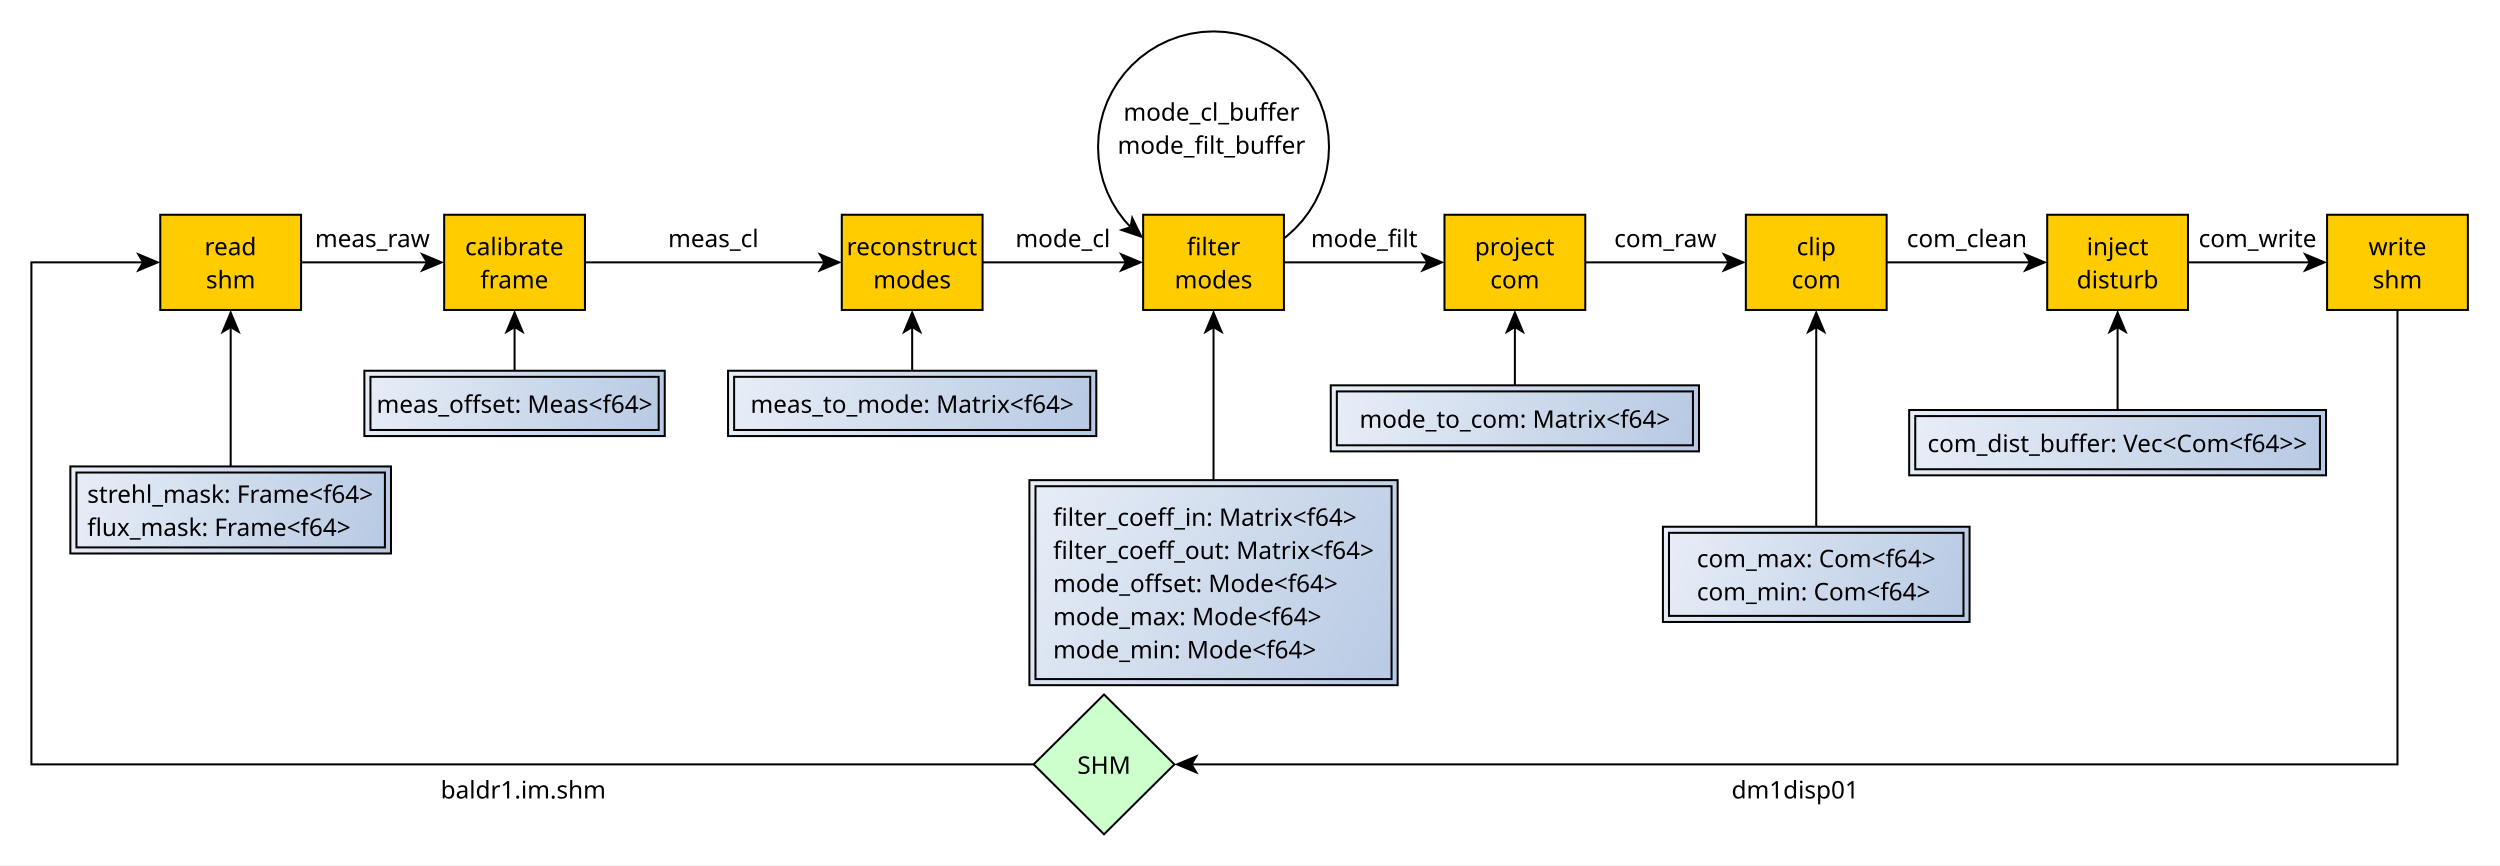
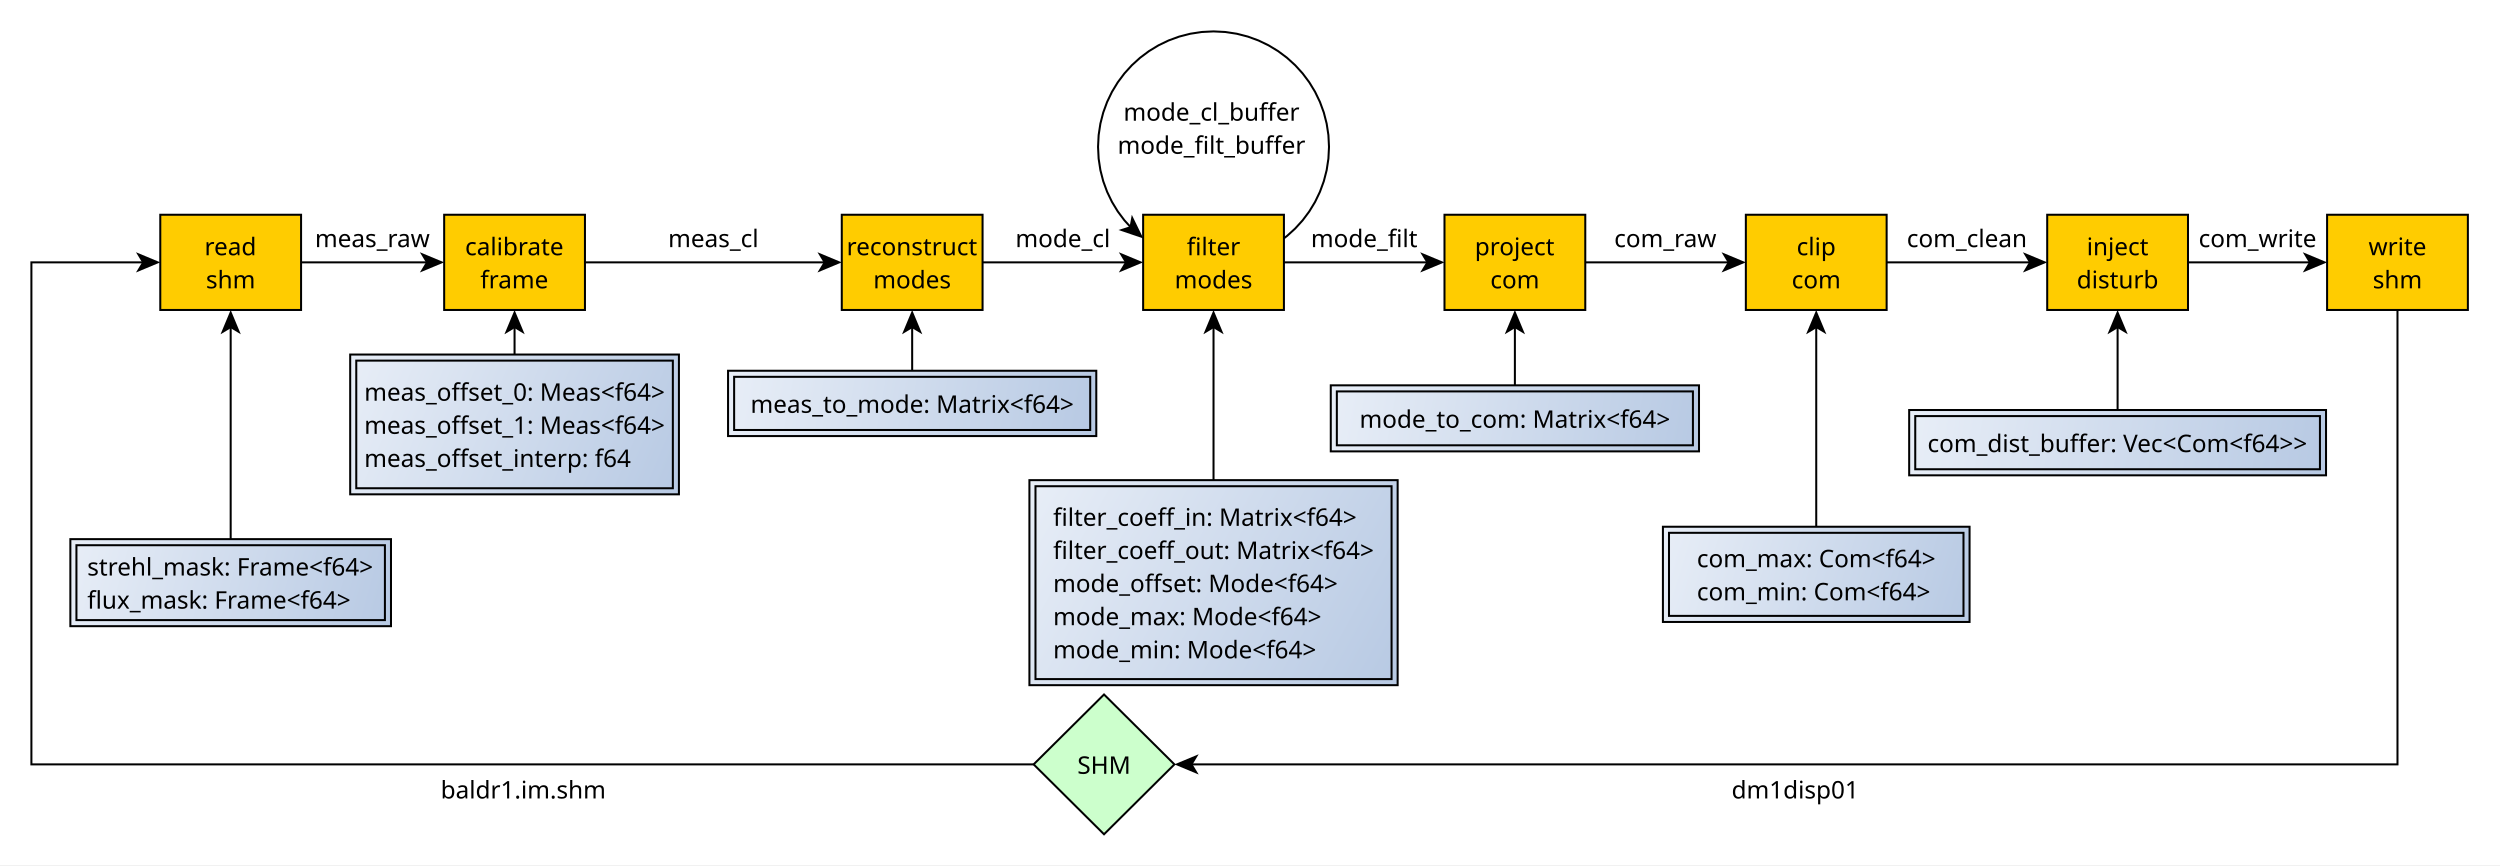
<svg xmlns="http://www.w3.org/2000/svg" fill-opacity="1" color-rendering="auto" color-interpolation="auto" text-rendering="auto" stroke="black" stroke-linecap="square" width="1234" stroke-miterlimit="10" shape-rendering="auto" stroke-opacity="1" fill="black" stroke-dasharray="none" font-weight="normal" stroke-width="1" height="427" font-family="'Dialog'" font-style="normal" stroke-linejoin="miter" font-size="12px" stroke-dashoffset="0" image-rendering="auto">
  <defs id="genericDefs" />
  <g>
    <defs id="defs1">
-       <linearGradient x1="772.854" gradientUnits="userSpaceOnUse" x2="921.118" y1="447" y2="479.24" id="linearGradient1" spreadMethod="reflect">
+       <linearGradient x1="765.854" gradientUnits="userSpaceOnUse" x2="928.118" y1="439" y2="508" id="linearGradient1" spreadMethod="reflect">
        <stop stop-opacity="1" stop-color="rgb(232,238,247)" offset="0%" />
        <stop stop-opacity="1" stop-color="rgb(183,201,227)" offset="100%" />
      </linearGradient>
      <linearGradient x1="952.366" gradientUnits="userSpaceOnUse" x2="1134.127" y1="447" y2="479.24" id="linearGradient2" spreadMethod="reflect">
        <stop stop-opacity="1" stop-color="rgb(232,238,247)" offset="0%" />
        <stop stop-opacity="1" stop-color="rgb(183,201,227)" offset="100%" />
      </linearGradient>
      <linearGradient x1="1101.117" gradientUnits="userSpaceOnUse" x2="1282.877" y1="501" y2="602.2" id="linearGradient3" spreadMethod="reflect">
        <stop stop-opacity="1" stop-color="rgb(232,238,247)" offset="0%" />
        <stop stop-opacity="1" stop-color="rgb(183,201,227)" offset="100%" />
      </linearGradient>
      <linearGradient x1="1249.867" gradientUnits="userSpaceOnUse" x2="1431.627" y1="454.2" y2="486.8" id="linearGradient4" spreadMethod="reflect">
        <stop stop-opacity="1" stop-color="rgb(232,238,247)" offset="0%" />
        <stop stop-opacity="1" stop-color="rgb(183,201,227)" offset="100%" />
      </linearGradient>
      <linearGradient x1="1535.367" gradientUnits="userSpaceOnUse" x2="1741.127" y1="466.38" y2="498.62" id="linearGradient5" spreadMethod="reflect">
        <stop stop-opacity="1" stop-color="rgb(232,238,247)" offset="0%" />
        <stop stop-opacity="1" stop-color="rgb(183,201,227)" offset="100%" />
      </linearGradient>
      <linearGradient x1="1413.816" gradientUnits="userSpaceOnUse" x2="1565.176" y1="524" y2="571" id="linearGradient6" spreadMethod="reflect">
        <stop stop-opacity="1" stop-color="rgb(232,238,247)" offset="0%" />
        <stop stop-opacity="1" stop-color="rgb(183,201,227)" offset="100%" />
      </linearGradient>
-       <linearGradient x1="627.728" gradientUnits="userSpaceOnUse" x2="785.992" y1="494.24" y2="537.2" id="linearGradient7" spreadMethod="reflect">
+       <linearGradient x1="627.728" gradientUnits="userSpaceOnUse" x2="785.992" y1="530.12" y2="573.08" id="linearGradient7" spreadMethod="reflect">
        <stop stop-opacity="1" stop-color="rgb(232,238,247)" offset="0%" />
        <stop stop-opacity="1" stop-color="rgb(183,201,227)" offset="100%" />
      </linearGradient>
      <clipPath clipPathUnits="userSpaceOnUse" id="clipPath1">
        <path d="M0 0 L1234 0 L1234 427 L0 427 L0 0 Z" />
      </clipPath>
      <clipPath clipPathUnits="userSpaceOnUse" id="clipPath2">
        <path d="M593 264 L1827 264 L1827 691 L593 691 L593 264 Z" />
      </clipPath>
    </defs>
    <g fill="white" text-rendering="geometricPrecision" shape-rendering="geometricPrecision" transform="translate(-593,-264)" stroke="white">
      <rect x="593" width="1234" height="427" y="264" clip-path="url(#clipPath2)" stroke="none" />
    </g>
    <g fill="rgb(255,204,0)" text-rendering="geometricPrecision" shape-rendering="geometricPrecision" transform="matrix(1,0,0,1,-593,-264)" stroke="rgb(255,204,0)">
      <rect x="812.24" width="69.493" height="47" y="370" clip-path="url(#clipPath2)" stroke="none" />
    </g>
    <g text-rendering="geometricPrecision" stroke-miterlimit="1.45" shape-rendering="geometricPrecision" transform="matrix(1,0,0,1,-593,-264)" stroke-linecap="butt">
      <rect fill="none" x="812.24" width="69.493" height="47" y="370" clip-path="url(#clipPath2)" />
      <text x="822.56" xml:space="preserve" y="389.984" clip-path="url(#clipPath2)" font-family="sans-serif" stroke="none">calibrate</text>
      <text x="830.084" xml:space="preserve" y="406.328" clip-path="url(#clipPath2)" font-family="sans-serif" stroke="none">frame</text>
    </g>
    <g fill="rgb(255,204,0)" text-rendering="geometricPrecision" shape-rendering="geometricPrecision" transform="matrix(1,0,0,1,-593,-264)" stroke="rgb(255,204,0)">
      <rect x="1008.5" width="69.493" height="47" y="370" clip-path="url(#clipPath2)" stroke="none" />
    </g>
    <g text-rendering="geometricPrecision" stroke-miterlimit="1.45" shape-rendering="geometricPrecision" transform="matrix(1,0,0,1,-593,-264)" stroke-linecap="butt">
      <rect fill="none" x="1008.5" width="69.493" height="47" y="370" clip-path="url(#clipPath2)" />
      <text x="1010.894" xml:space="preserve" y="389.984" clip-path="url(#clipPath2)" font-family="sans-serif" stroke="none">reconstruct</text>
      <text x="1024.058" xml:space="preserve" y="406.328" clip-path="url(#clipPath2)" font-family="sans-serif" stroke="none">modes</text>
    </g>
    <g fill="rgb(255,204,0)" text-rendering="geometricPrecision" shape-rendering="geometricPrecision" transform="matrix(1,0,0,1,-593,-264)" stroke="rgb(255,204,0)">
      <rect x="1157.25" width="69.493" height="47" y="370" clip-path="url(#clipPath2)" stroke="none" />
    </g>
    <g text-rendering="geometricPrecision" stroke-miterlimit="1.45" shape-rendering="geometricPrecision" transform="matrix(1,0,0,1,-593,-264)" stroke-linecap="butt">
      <rect fill="none" x="1157.25" width="69.493" height="47" y="370" clip-path="url(#clipPath2)" />
      <text x="1178.808" xml:space="preserve" y="389.984" clip-path="url(#clipPath2)" font-family="sans-serif" stroke="none">filter</text>
      <text x="1172.808" xml:space="preserve" y="406.328" clip-path="url(#clipPath2)" font-family="sans-serif" stroke="none">modes</text>
    </g>
    <g fill="rgb(255,204,0)" text-rendering="geometricPrecision" shape-rendering="geometricPrecision" transform="matrix(1,0,0,1,-593,-264)" stroke="rgb(255,204,0)">
      <rect x="1306" width="69.493" height="47" y="370" clip-path="url(#clipPath2)" stroke="none" />
    </g>
    <g text-rendering="geometricPrecision" stroke-miterlimit="1.45" shape-rendering="geometricPrecision" transform="matrix(1,0,0,1,-593,-264)" stroke-linecap="butt">
      <rect fill="none" x="1306" width="69.493" height="47" y="370" clip-path="url(#clipPath2)" />
      <text x="1320.97" xml:space="preserve" y="389.984" clip-path="url(#clipPath2)" font-family="sans-serif" stroke="none">project</text>
      <text x="1328.626" xml:space="preserve" y="406.328" clip-path="url(#clipPath2)" font-family="sans-serif" stroke="none">com</text>
    </g>
    <g fill="rgb(255,204,0)" text-rendering="geometricPrecision" shape-rendering="geometricPrecision" transform="matrix(1,0,0,1,-593,-264)" stroke="rgb(255,204,0)">
      <rect x="1603.5" width="69.493" height="47" y="370" clip-path="url(#clipPath2)" stroke="none" />
    </g>
    <g text-rendering="geometricPrecision" stroke-miterlimit="1.45" shape-rendering="geometricPrecision" transform="matrix(1,0,0,1,-593,-264)" stroke-linecap="butt">
      <rect fill="none" x="1603.5" width="69.493" height="47" y="370" clip-path="url(#clipPath2)" />
      <text x="1623.012" xml:space="preserve" y="389.984" clip-path="url(#clipPath2)" font-family="sans-serif" stroke="none">inject</text>
      <text x="1618.092" xml:space="preserve" y="406.328" clip-path="url(#clipPath2)" font-family="sans-serif" stroke="none">disturb</text>
    </g>
    <g fill="rgb(204,255,204)" text-rendering="geometricPrecision" shape-rendering="geometricPrecision" transform="matrix(1,0,0,1,-593,-264)" stroke="rgb(204,255,204)">
      <path d="M1103.2 641.3 L1137.946 606.8 L1172.693 641.3 L1137.946 675.8 Z" fill-rule="evenodd" clip-path="url(#clipPath2)" stroke="none" />
    </g>
    <g text-rendering="geometricPrecision" stroke-miterlimit="1.45" shape-rendering="geometricPrecision" transform="matrix(1,0,0,1,-593,-264)" stroke-linecap="butt">
      <path fill="none" d="M1103.2 641.3 L1137.946 606.8 L1172.693 641.3 L1137.946 675.8 Z" fill-rule="evenodd" clip-path="url(#clipPath2)" />
      <text x="1124.764" xml:space="preserve" y="645.956" clip-path="url(#clipPath2)" font-family="sans-serif" stroke="none">SHM</text>
    </g>
    <g fill="url(#linearGradient1)" text-rendering="geometricPrecision" shape-rendering="geometricPrecision" transform="matrix(1,0,0,1,-593,-264)" stroke="url(#linearGradient1)">
-       <path d="M772.854 447 L921.118 447 L921.118 479.24 L772.854 479.24 Z" stroke="none" clip-path="url(#clipPath2)" />
-     </g>
-     <g text-rendering="geometricPrecision" stroke-miterlimit="1.45" shape-rendering="geometricPrecision" transform="matrix(1,0,0,1,-593,-264)" stroke-linecap="butt">
-       <path fill="none" d="M772.854 447 L921.118 447 L921.118 479.24 L772.854 479.24 Z" clip-path="url(#clipPath2)" />
-       <rect fill="none" x="775.854" width="142.264" height="26.24" y="450" clip-path="url(#clipPath2)" />
-       <text x="778.88" xml:space="preserve" y="467.776" clip-path="url(#clipPath2)" font-family="sans-serif" stroke="none">meas_offset: Meas&lt;f64&gt;</text>
+       <path d="M765.854 439 L928.118 439 L928.118 508 L765.854 508 Z" stroke="none" clip-path="url(#clipPath2)" />
+     </g>
+     <g text-rendering="geometricPrecision" stroke-miterlimit="1.45" shape-rendering="geometricPrecision" transform="matrix(1,0,0,1,-593,-264)" stroke-linecap="butt">
+       <path fill="none" d="M765.854 439 L928.118 439 L928.118 508 L765.854 508 Z" clip-path="url(#clipPath2)" />
+       <rect fill="none" x="768.854" width="156.264" height="63" y="442" clip-path="url(#clipPath2)" />
+       <text x="772.784" xml:space="preserve" y="461.812" clip-path="url(#clipPath2)" font-family="sans-serif" stroke="none">meas_offset_0: Meas&lt;f64&gt;</text>
+       <text x="772.784" xml:space="preserve" y="478.156" clip-path="url(#clipPath2)" font-family="sans-serif" stroke="none">meas_offset_1: Meas&lt;f64&gt;</text>
+       <text x="772.784" xml:space="preserve" y="494.5" clip-path="url(#clipPath2)" font-family="sans-serif" stroke="none">meas_offset_interp: f64</text>
    </g>
    <g fill="url(#linearGradient2)" text-rendering="geometricPrecision" shape-rendering="geometricPrecision" transform="matrix(1,0,0,1,-593,-264)" stroke="url(#linearGradient2)">
      <path d="M952.366 447 L1134.127 447 L1134.127 479.24 L952.366 479.24 Z" stroke="none" clip-path="url(#clipPath2)" />
    </g>
    <g text-rendering="geometricPrecision" stroke-miterlimit="1.45" shape-rendering="geometricPrecision" transform="matrix(1,0,0,1,-593,-264)" stroke-linecap="butt">
      <path fill="none" d="M952.366 447 L1134.127 447 L1134.127 479.24 L952.366 479.24 Z" clip-path="url(#clipPath2)" />
      <rect fill="none" x="955.366" width="175.76" height="26.24" y="450" clip-path="url(#clipPath2)" />
      <text x="963.44" xml:space="preserve" y="467.776" clip-path="url(#clipPath2)" font-family="sans-serif" stroke="none">meas_to_mode: Matrix&lt;f64&gt;</text>
    </g>
    <g fill="url(#linearGradient3)" text-rendering="geometricPrecision" shape-rendering="geometricPrecision" transform="matrix(1,0,0,1,-593,-264)" stroke="url(#linearGradient3)">
      <path d="M1101.117 501 L1282.877 501 L1282.877 602.2 L1101.117 602.2 Z" stroke="none" clip-path="url(#clipPath2)" />
    </g>
    <g text-rendering="geometricPrecision" stroke-miterlimit="1.45" shape-rendering="geometricPrecision" transform="matrix(1,0,0,1,-593,-264)" stroke-linecap="butt">
      <path fill="none" d="M1101.117 501 L1282.877 501 L1282.877 602.2 L1101.117 602.2 Z" clip-path="url(#clipPath2)" />
      <rect fill="none" x="1104.116" width="175.76" height="95.2" y="504" clip-path="url(#clipPath2)" />
      <text x="1112.82" xml:space="preserve" y="523.568" clip-path="url(#clipPath2)" font-family="sans-serif" stroke="none">filter_coeff_in: Matrix&lt;f64&gt;</text>
      <text x="1112.82" xml:space="preserve" y="539.912" clip-path="url(#clipPath2)" font-family="sans-serif" stroke="none">filter_coeff_out: Matrix&lt;f64&gt;</text>
      <text x="1112.82" xml:space="preserve" y="556.256" clip-path="url(#clipPath2)" font-family="sans-serif" stroke="none">mode_offset: Mode&lt;f64&gt;</text>
      <text x="1112.82" xml:space="preserve" y="572.6" clip-path="url(#clipPath2)" font-family="sans-serif" stroke="none">mode_max: Mode&lt;f64&gt;</text>
      <text x="1112.82" xml:space="preserve" y="588.944" clip-path="url(#clipPath2)" font-family="sans-serif" stroke="none">mode_min: Mode&lt;f64&gt;</text>
    </g>
    <g fill="url(#linearGradient4)" text-rendering="geometricPrecision" shape-rendering="geometricPrecision" transform="matrix(1,0,0,1,-593,-264)" stroke="url(#linearGradient4)">
      <path d="M1249.867 454.2 L1431.627 454.2 L1431.627 486.8 L1249.867 486.8 Z" stroke="none" clip-path="url(#clipPath2)" />
    </g>
    <g text-rendering="geometricPrecision" stroke-miterlimit="1.45" shape-rendering="geometricPrecision" transform="matrix(1,0,0,1,-593,-264)" stroke-linecap="butt">
      <path fill="none" d="M1249.867 454.2 L1431.627 454.2 L1431.627 486.8 L1249.867 486.8 Z" clip-path="url(#clipPath2)" />
      <rect fill="none" x="1252.866" width="175.76" height="26.6" y="457.2" clip-path="url(#clipPath2)" />
      <text x="1264.054" xml:space="preserve" y="475.156" clip-path="url(#clipPath2)" font-family="sans-serif" stroke="none">mode_to_com: Matrix&lt;f64&gt;</text>
    </g>
    <g fill="url(#linearGradient5)" text-rendering="geometricPrecision" shape-rendering="geometricPrecision" transform="matrix(1,0,0,1,-593,-264)" stroke="url(#linearGradient5)">
      <path d="M1535.367 466.38 L1741.127 466.38 L1741.127 498.62 L1535.367 498.62 Z" stroke="none" clip-path="url(#clipPath2)" />
    </g>
    <g text-rendering="geometricPrecision" stroke-miterlimit="1.45" shape-rendering="geometricPrecision" transform="matrix(1,0,0,1,-593,-264)" stroke-linecap="butt">
      <path fill="none" d="M1535.367 466.38 L1741.127 466.38 L1741.127 498.62 L1535.367 498.62 Z" clip-path="url(#clipPath2)" />
      <rect fill="none" x="1538.366" width="199.76" height="26.24" y="469.38" clip-path="url(#clipPath2)" />
      <text x="1544.412" xml:space="preserve" y="487.156" clip-path="url(#clipPath2)" font-family="sans-serif" stroke="none">com_dist_buffer: Vec&lt;Com&lt;f64&gt;&gt;</text>
    </g>
    <g fill="rgb(255,204,0)" text-rendering="geometricPrecision" shape-rendering="geometricPrecision" transform="matrix(1,0,0,1,-593,-264)" stroke="rgb(255,204,0)">
      <rect x="672.114" width="69.493" height="47" y="370" clip-path="url(#clipPath2)" stroke="none" />
    </g>
    <g text-rendering="geometricPrecision" stroke-miterlimit="1.45" shape-rendering="geometricPrecision" transform="matrix(1,0,0,1,-593,-264)" stroke-linecap="butt">
      <rect fill="none" x="672.114" width="69.493" height="47" y="370" clip-path="url(#clipPath2)" />
      <text x="693.942" xml:space="preserve" y="389.984" clip-path="url(#clipPath2)" font-family="sans-serif" stroke="none">read</text>
      <text x="694.668" xml:space="preserve" y="406.328" clip-path="url(#clipPath2)" font-family="sans-serif" stroke="none">shm</text>
    </g>
    <g fill="rgb(255,204,0)" text-rendering="geometricPrecision" shape-rendering="geometricPrecision" transform="matrix(1,0,0,1,-593,-264)" stroke="rgb(255,204,0)">
      <rect x="1741.649" width="69.493" height="47" y="370" clip-path="url(#clipPath2)" stroke="none" />
    </g>
    <g text-rendering="geometricPrecision" stroke-miterlimit="1.45" shape-rendering="geometricPrecision" transform="matrix(1,0,0,1,-593,-264)" stroke-linecap="butt">
      <rect fill="none" x="1741.649" width="69.493" height="47" y="370" clip-path="url(#clipPath2)" />
      <text x="1762.104" xml:space="preserve" y="389.984" clip-path="url(#clipPath2)" font-family="sans-serif" stroke="none">write</text>
      <text x="1764.204" xml:space="preserve" y="406.328" clip-path="url(#clipPath2)" font-family="sans-serif" stroke="none">shm</text>
    </g>
    <g fill="rgb(255,204,0)" text-rendering="geometricPrecision" shape-rendering="geometricPrecision" transform="matrix(1,0,0,1,-593,-264)" stroke="rgb(255,204,0)">
      <rect x="1454.75" width="69.493" height="47" y="370" clip-path="url(#clipPath2)" stroke="none" />
    </g>
    <g text-rendering="geometricPrecision" stroke-miterlimit="1.45" shape-rendering="geometricPrecision" transform="matrix(1,0,0,1,-593,-264)" stroke-linecap="butt">
      <rect fill="none" x="1454.75" width="69.493" height="47" y="370" clip-path="url(#clipPath2)" />
      <text x="1479.83" xml:space="preserve" y="389.984" clip-path="url(#clipPath2)" font-family="sans-serif" stroke="none">clip</text>
      <text x="1477.376" xml:space="preserve" y="406.328" clip-path="url(#clipPath2)" font-family="sans-serif" stroke="none">com</text>
    </g>
    <g fill="url(#linearGradient6)" text-rendering="geometricPrecision" shape-rendering="geometricPrecision" transform="matrix(1,0,0,1,-593,-264)" stroke="url(#linearGradient6)">
      <path d="M1413.816 524 L1565.176 524 L1565.176 571 L1413.816 571 Z" stroke="none" clip-path="url(#clipPath2)" />
    </g>
    <g text-rendering="geometricPrecision" stroke-miterlimit="1.45" shape-rendering="geometricPrecision" transform="matrix(1,0,0,1,-593,-264)" stroke-linecap="butt">
      <path fill="none" d="M1413.816 524 L1565.176 524 L1565.176 571 L1413.816 571 Z" clip-path="url(#clipPath2)" />
      <rect fill="none" x="1416.816" width="145.36" height="41" y="527" clip-path="url(#clipPath2)" />
      <text x="1430.57" xml:space="preserve" y="543.984" clip-path="url(#clipPath2)" font-family="sans-serif" stroke="none">com_max: Com&lt;f64&gt;</text>
      <text x="1430.57" xml:space="preserve" y="560.328" clip-path="url(#clipPath2)" font-family="sans-serif" stroke="none">com_min: Com&lt;f64&gt;</text>
    </g>
    <g fill="url(#linearGradient7)" text-rendering="geometricPrecision" shape-rendering="geometricPrecision" transform="matrix(1,0,0,1,-593,-264)" stroke="url(#linearGradient7)">
-       <path d="M627.728 494.24 L785.992 494.24 L785.992 537.2 L627.728 537.2 Z" stroke="none" clip-path="url(#clipPath2)" />
-     </g>
-     <g text-rendering="geometricPrecision" stroke-miterlimit="1.45" shape-rendering="geometricPrecision" transform="matrix(1,0,0,1,-593,-264)" stroke-linecap="butt">
-       <path fill="none" d="M627.728 494.24 L785.992 494.24 L785.992 537.2 L627.728 537.2 Z" clip-path="url(#clipPath2)" />
-       <rect fill="none" x="630.728" width="152.264" height="36.96" y="497.24" clip-path="url(#clipPath2)" />
-       <text x="636.072" xml:space="preserve" y="512.204" clip-path="url(#clipPath2)" font-family="sans-serif" stroke="none">strehl_mask: Frame&lt;f64&gt;</text>
-       <text x="636.072" xml:space="preserve" y="528.548" clip-path="url(#clipPath2)" font-family="sans-serif" stroke="none">flux_mask: Frame&lt;f64&gt;</text>
+       <path d="M627.728 530.12 L785.992 530.12 L785.992 573.08 L627.728 573.08 Z" stroke="none" clip-path="url(#clipPath2)" />
+     </g>
+     <g text-rendering="geometricPrecision" stroke-miterlimit="1.45" shape-rendering="geometricPrecision" transform="matrix(1,0,0,1,-593,-264)" stroke-linecap="butt">
+       <path fill="none" d="M627.728 530.12 L785.992 530.12 L785.992 573.08 L627.728 573.08 Z" clip-path="url(#clipPath2)" />
+       <rect fill="none" x="630.728" width="152.264" height="36.96" y="533.12" clip-path="url(#clipPath2)" />
+       <text x="636.072" xml:space="preserve" y="548.084" clip-path="url(#clipPath2)" font-family="sans-serif" stroke="none">strehl_mask: Frame&lt;f64&gt;</text>
+       <text x="636.072" xml:space="preserve" y="564.428" clip-path="url(#clipPath2)" font-family="sans-serif" stroke="none">flux_mask: Frame&lt;f64&gt;</text>
    </g>
    <g text-rendering="geometricPrecision" stroke-miterlimit="1.45" shape-rendering="geometricPrecision" transform="matrix(1,0,0,1,-593,-264)" stroke-linecap="butt">
      <path fill="none" d="M881.733 393.5 L1000.5 393.5" clip-path="url(#clipPath2)" />
      <path d="M1008.5 393.5 L996.5 388.5 L999.5 393.5 L996.5 398.5 Z" clip-path="url(#clipPath2)" stroke="none" />
      <text x="922.79" xml:space="preserve" y="385.984" clip-path="url(#clipPath2)" font-family="sans-serif" stroke="none">meas_cl</text>
      <path fill="none" d="M1077.993 393.5 L1149.25 393.5" clip-path="url(#clipPath2)" />
      <path d="M1157.25 393.5 L1145.25 388.5 L1148.25 393.5 L1145.25 398.5 Z" clip-path="url(#clipPath2)" stroke="none" />
      <text x="1094.215" xml:space="preserve" y="385.984" clip-path="url(#clipPath2)" font-family="sans-serif" stroke="none">mode_cl</text>
      <path fill="none" d="M1226.711 381.638 L1228.254 380.484 L1232.302 376.805 L1235.98 372.757 L1239.262 368.369 L1242.117 363.67 L1244.517 358.687 L1246.434 353.45 L1247.838 347.988 L1248.702 342.328 L1248.996 336.5 L1248.702 330.672 L1247.838 325.012 L1246.434 319.55 L1244.517 314.313 L1242.117 309.33 L1239.262 304.631 L1235.98 300.243 L1232.302 296.195 L1228.254 292.516 L1223.866 289.235 L1219.166 286.38 L1214.184 283.979 L1208.947 282.063 L1203.484 280.658 L1197.824 279.794 L1191.996 279.5 L1186.169 279.794 L1180.509 280.658 L1175.046 282.063 L1169.81 283.979 L1164.827 286.38 L1160.127 289.235 L1155.739 292.516 L1151.691 296.195 L1148.013 300.243 L1144.731 304.631 L1141.876 309.33 L1139.476 314.313 L1137.559 319.55 L1136.155 325.012 L1135.291 330.672 L1134.996 336.5 L1135.291 342.328 L1136.155 347.988 L1137.559 353.45 L1139.476 358.687 L1141.876 363.67 L1144.731 368.369 L1148.013 372.757 L1151.278 376.35 L1151.354 376.416" clip-path="url(#clipPath2)" />
      <path d="M1157.357 381.704 L1151.657 370.02 L1150.603 375.755 L1145.047 377.524 Z" clip-path="url(#clipPath2)" stroke="none" />
      <text x="1147.538" xml:space="preserve" y="323.577" clip-path="url(#clipPath2)" font-family="sans-serif" stroke="none">mode_cl_buffer</text>
      <text x="1144.64" xml:space="preserve" y="339.921" clip-path="url(#clipPath2)" font-family="sans-serif" stroke="none">mode_filt_buffer</text>
      <path fill="none" d="M1226.743 393.5 L1298 393.5" clip-path="url(#clipPath2)" />
      <path d="M1306 393.5 L1294 388.5 L1297 393.5 L1294 398.5 Z" clip-path="url(#clipPath2)" stroke="none" />
      <text x="1240.067" xml:space="preserve" y="385.984" clip-path="url(#clipPath2)" font-family="sans-serif" stroke="none">mode_filt</text>
-       <path fill="none" d="M846.986 446.973 L846.986 425" clip-path="url(#clipPath2)" />
+       <path fill="none" d="M846.986 439.008 L846.986 425" clip-path="url(#clipPath2)" />
      <path d="M846.986 417 L841.986 429 L846.986 426 L851.986 429 Z" clip-path="url(#clipPath2)" stroke="none" />
      <path fill="none" d="M1043.246 446.973 L1043.246 425" clip-path="url(#clipPath2)" />
      <path d="M1043.246 417 L1038.246 429 L1043.246 426 L1048.246 429 Z" clip-path="url(#clipPath2)" stroke="none" />
      <path fill="none" d="M1191.996 500.997 L1191.996 425" clip-path="url(#clipPath2)" />
      <path d="M1191.996 417 L1186.996 429 L1191.996 426 L1196.996 429 Z" clip-path="url(#clipPath2)" stroke="none" />
      <path fill="none" d="M1340.746 454.22 L1340.746 425" clip-path="url(#clipPath2)" />
      <path d="M1340.746 417 L1335.746 429 L1340.746 426 L1345.746 429 Z" clip-path="url(#clipPath2)" stroke="none" />
      <path fill="none" d="M1638.246 466.377 L1638.246 425" clip-path="url(#clipPath2)" />
      <path d="M1638.246 417 L1633.246 429 L1638.246 426 L1643.246 429 Z" clip-path="url(#clipPath2)" stroke="none" />
      <path fill="none" d="M1103.208 641.3 L608.5 641.3 L608.5 393.5 L664.114 393.5" clip-path="url(#clipPath2)" />
      <path d="M672.114 393.5 L660.114 388.5 L663.114 393.5 L660.114 398.5 Z" clip-path="url(#clipPath2)" stroke="none" />
      <text x="810.517" xml:space="preserve" y="658.128" clip-path="url(#clipPath2)" font-family="sans-serif" stroke="none">baldr1.im.shm</text>
      <path fill="none" d="M741.606 393.5 L804.24 393.5" clip-path="url(#clipPath2)" />
      <path d="M812.24 393.5 L800.24 388.5 L803.24 393.5 L800.24 398.5 Z" clip-path="url(#clipPath2)" stroke="none" />
      <text x="748.465" xml:space="preserve" y="385.984" clip-path="url(#clipPath2)" font-family="sans-serif" stroke="none">meas_raw</text>
      <path fill="none" d="M1672.993 393.5 L1733.649 393.5" clip-path="url(#clipPath2)" />
      <path d="M1741.649 393.5 L1729.649 388.5 L1732.649 393.5 L1729.649 398.5 Z" clip-path="url(#clipPath2)" stroke="none" />
      <text x="1678.245" xml:space="preserve" y="385.984" clip-path="url(#clipPath2)" font-family="sans-serif" stroke="none">com_write</text>
      <path fill="none" d="M1776.396 417 L1776.396 641.3 L1180.667 641.3" clip-path="url(#clipPath2)" />
      <path d="M1172.667 641.3 L1184.667 646.3 L1181.667 641.3 L1184.667 636.3 Z" clip-path="url(#clipPath2)" stroke="none" />
      <text x="1447.709" xml:space="preserve" y="658.128" clip-path="url(#clipPath2)" font-family="sans-serif" stroke="none">dm1disp01</text>
      <path fill="none" d="M1375.493 393.5 L1446.75 393.5" clip-path="url(#clipPath2)" />
      <path d="M1454.75 393.5 L1442.75 388.5 L1445.75 393.5 L1442.75 398.5 Z" clip-path="url(#clipPath2)" stroke="none" />
      <text x="1389.777" xml:space="preserve" y="385.984" clip-path="url(#clipPath2)" font-family="sans-serif" stroke="none">com_raw</text>
      <path fill="none" d="M1524.243 393.5 L1595.5 393.5" clip-path="url(#clipPath2)" />
      <path d="M1603.5 393.5 L1591.5 388.5 L1594.5 393.5 L1591.5 398.5 Z" clip-path="url(#clipPath2)" stroke="none" />
      <text x="1534.201" xml:space="preserve" y="385.984" clip-path="url(#clipPath2)" font-family="sans-serif" stroke="none">com_clean</text>
      <path fill="none" d="M1489.496 524.001 L1489.496 425" clip-path="url(#clipPath2)" />
      <path d="M1489.496 417 L1484.496 429 L1489.496 426 L1494.496 429 Z" clip-path="url(#clipPath2)" stroke="none" />
-       <path fill="none" d="M706.86 494.266 L706.86 425" clip-path="url(#clipPath2)" />
+       <path fill="none" d="M706.86 530.101 L706.86 425" clip-path="url(#clipPath2)" />
      <path d="M706.86 417 L701.86 429 L706.86 426 L711.86 429 Z" clip-path="url(#clipPath2)" stroke="none" />
    </g>
  </g>
</svg>
